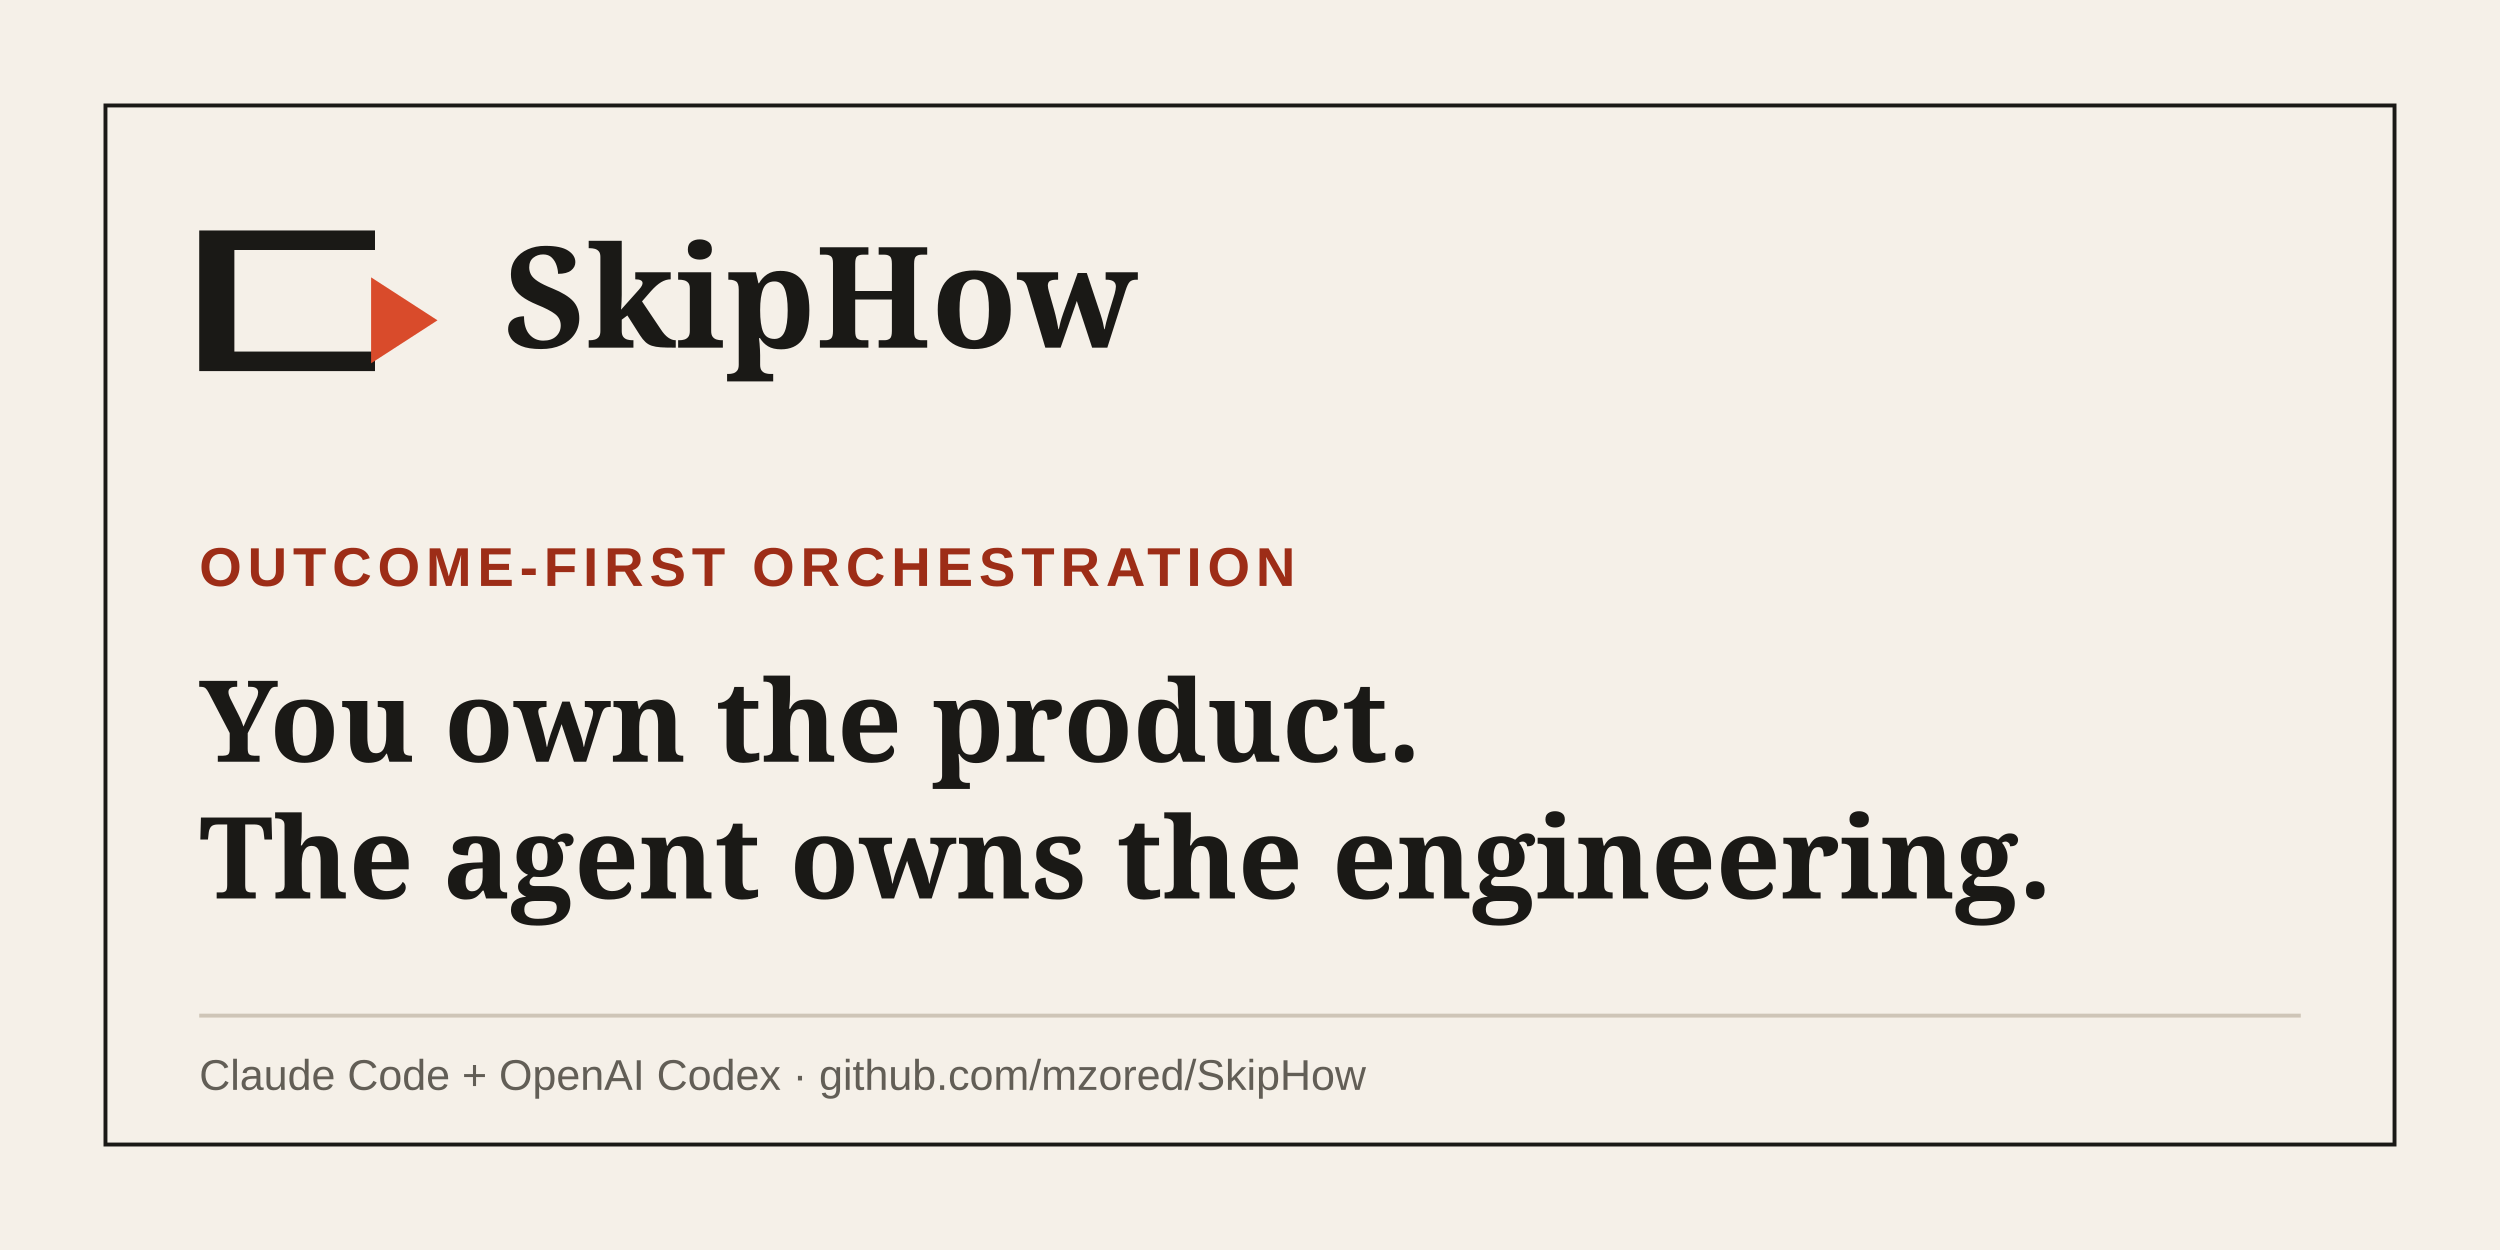
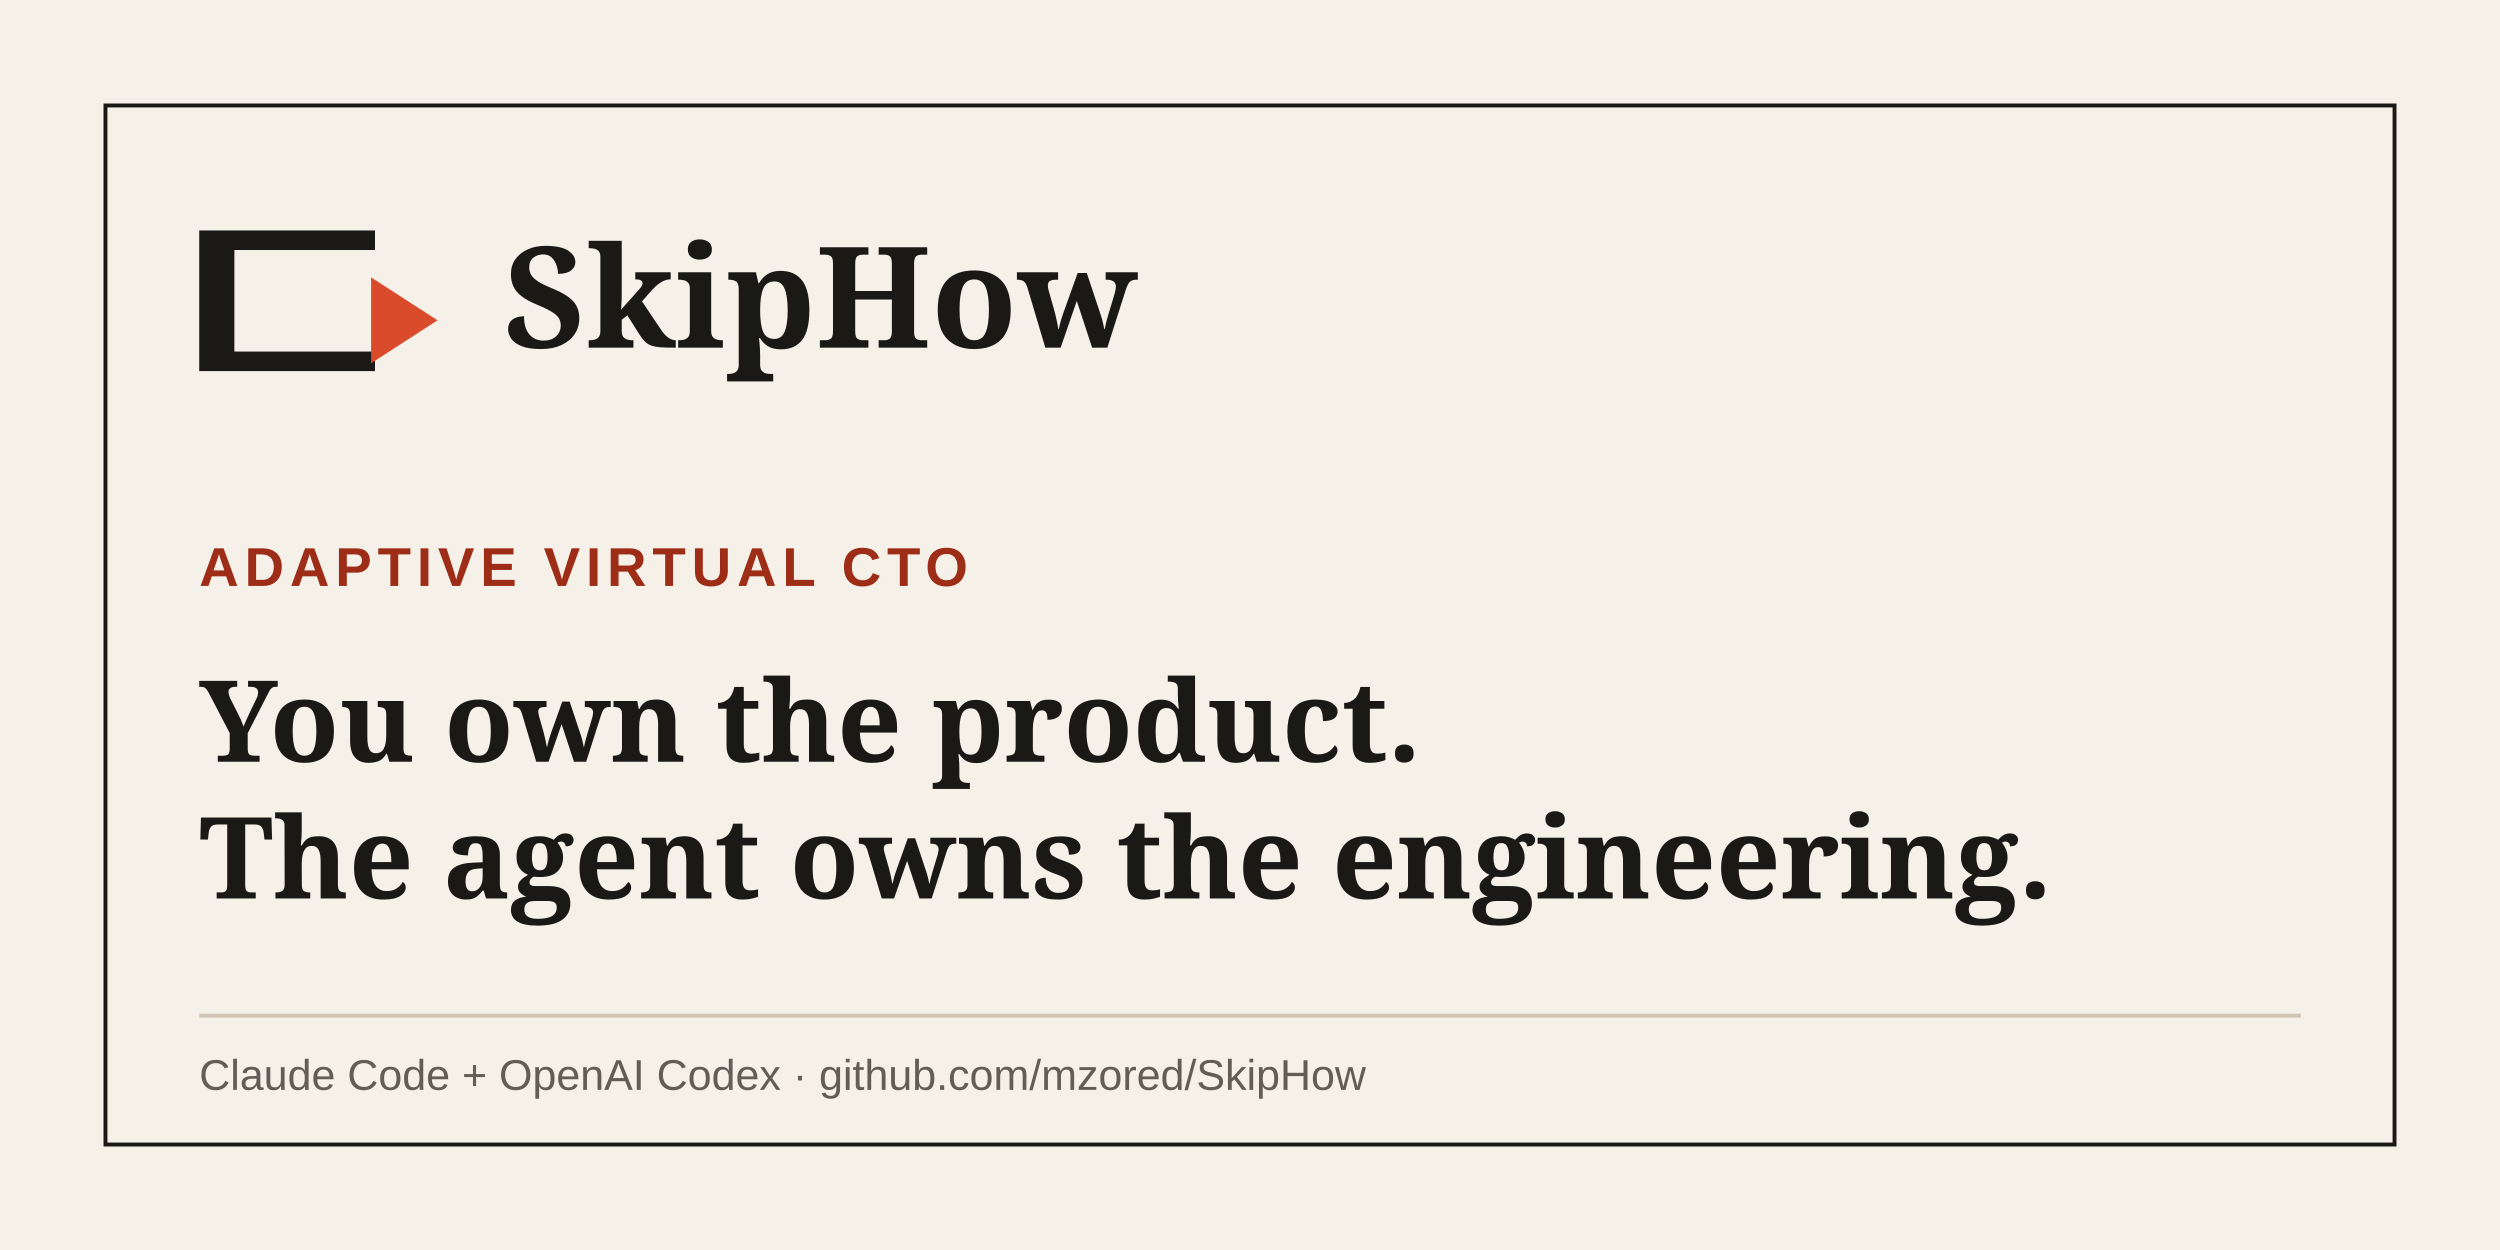
<svg xmlns="http://www.w3.org/2000/svg" viewBox="0 0 1280 640" role="img" aria-labelledby="title desc">
  <rect width="1280" height="640" fill="#f5f0e8" />
  <rect x="54" y="54" width="1172" height="532" fill="none" stroke="#1a1916" stroke-width="2" />
  <path d="M102 118h90v10h-72v52h72v10h-90z" fill="#1a1916" />
  <path d="M190 142l34 22-34 22z" fill="#d94b2b" />
  <text x="258" y="178" fill="#1a1916" font-family="Georgia, serif" font-size="72" font-weight="700">SkipHow</text>
-   <text x="102" y="300" fill="#9d2d17" font-family="Arial, sans-serif" font-size="28" font-weight="700" letter-spacing="3">OUTCOME-FIRST ORCHESTRATION</text>
+   <text x="102" y="300" fill="#9d2d17" font-family="Arial, sans-serif" font-size="28" font-weight="700" letter-spacing="3">ADAPTIVE VIRTUAL CTO</text>
  <text x="102" y="390" fill="#1a1916" font-family="Georgia, serif" font-size="58" font-weight="600">You own the product.</text>
  <text x="102" y="460" fill="#1a1916" font-family="Georgia, serif" font-size="58" font-weight="600">The agent owns the engineering.</text>
  <line x1="102" y1="520" x2="1178" y2="520" stroke="#cec5b7" stroke-width="2" />
  <text x="102" y="558" fill="#625e56" font-family="Arial, sans-serif" font-size="22">Claude Code + OpenAI Codex · github.com/mzored/SkipHow</text>
</svg>
